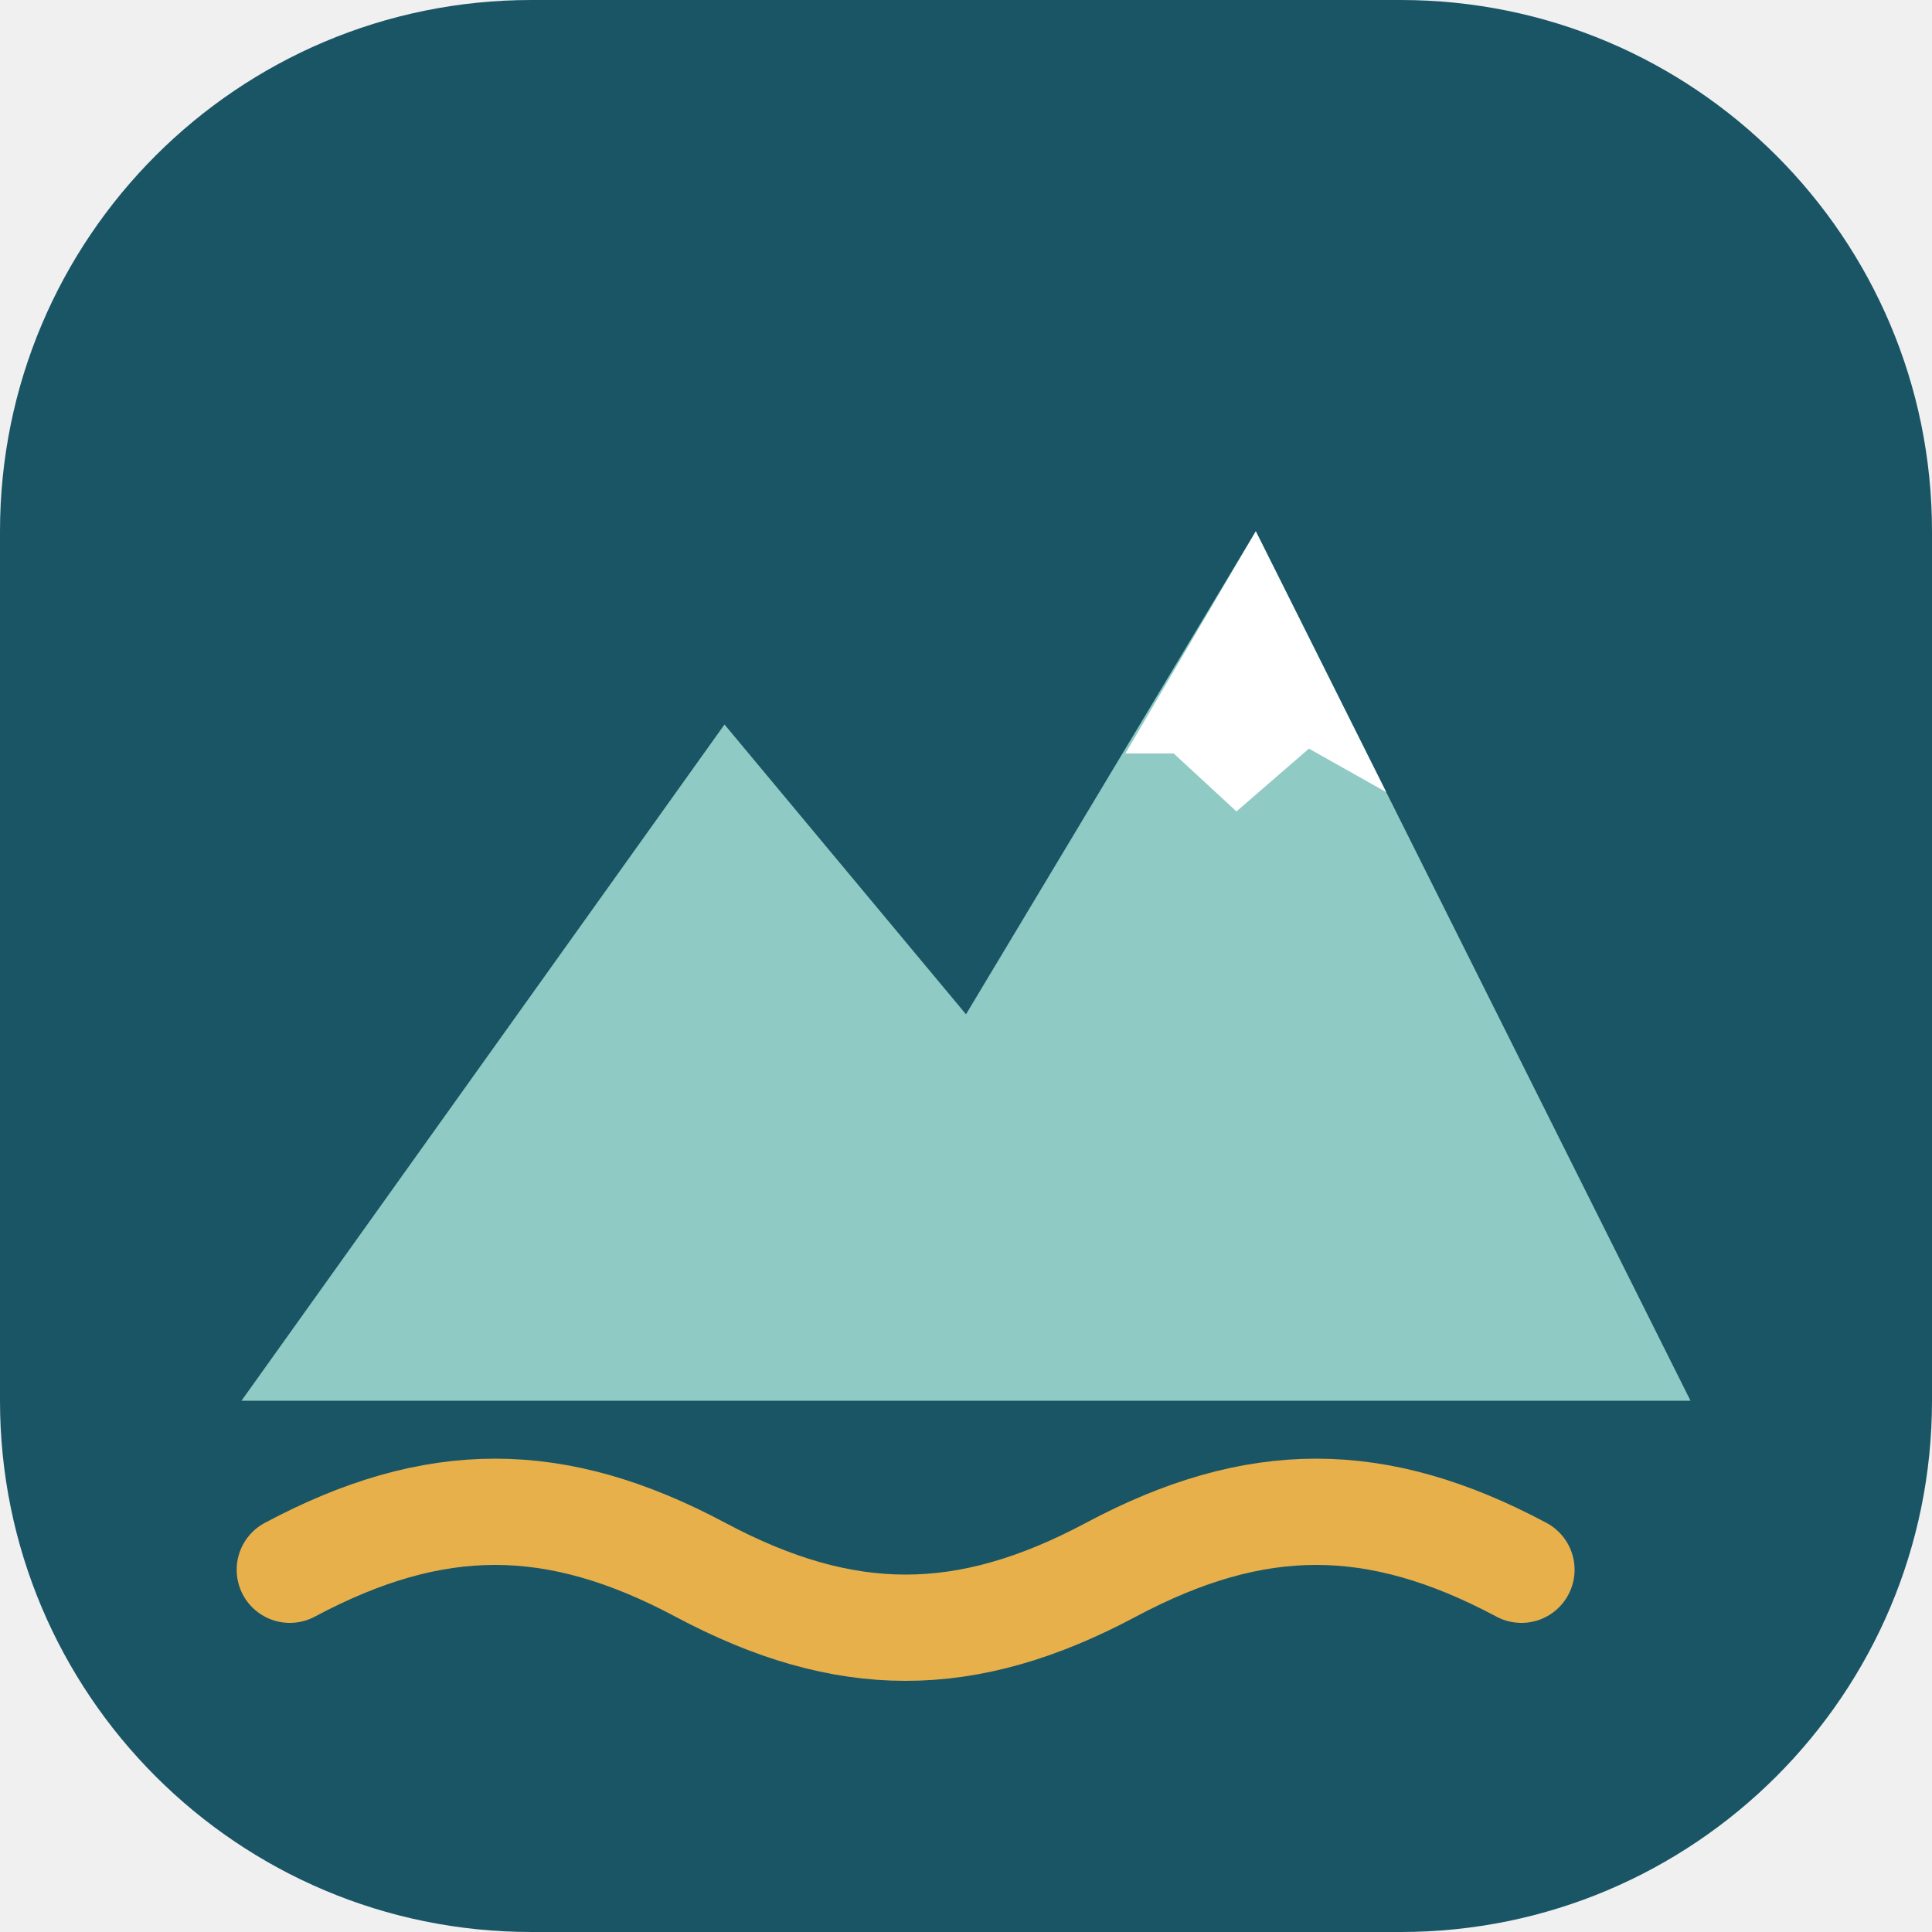
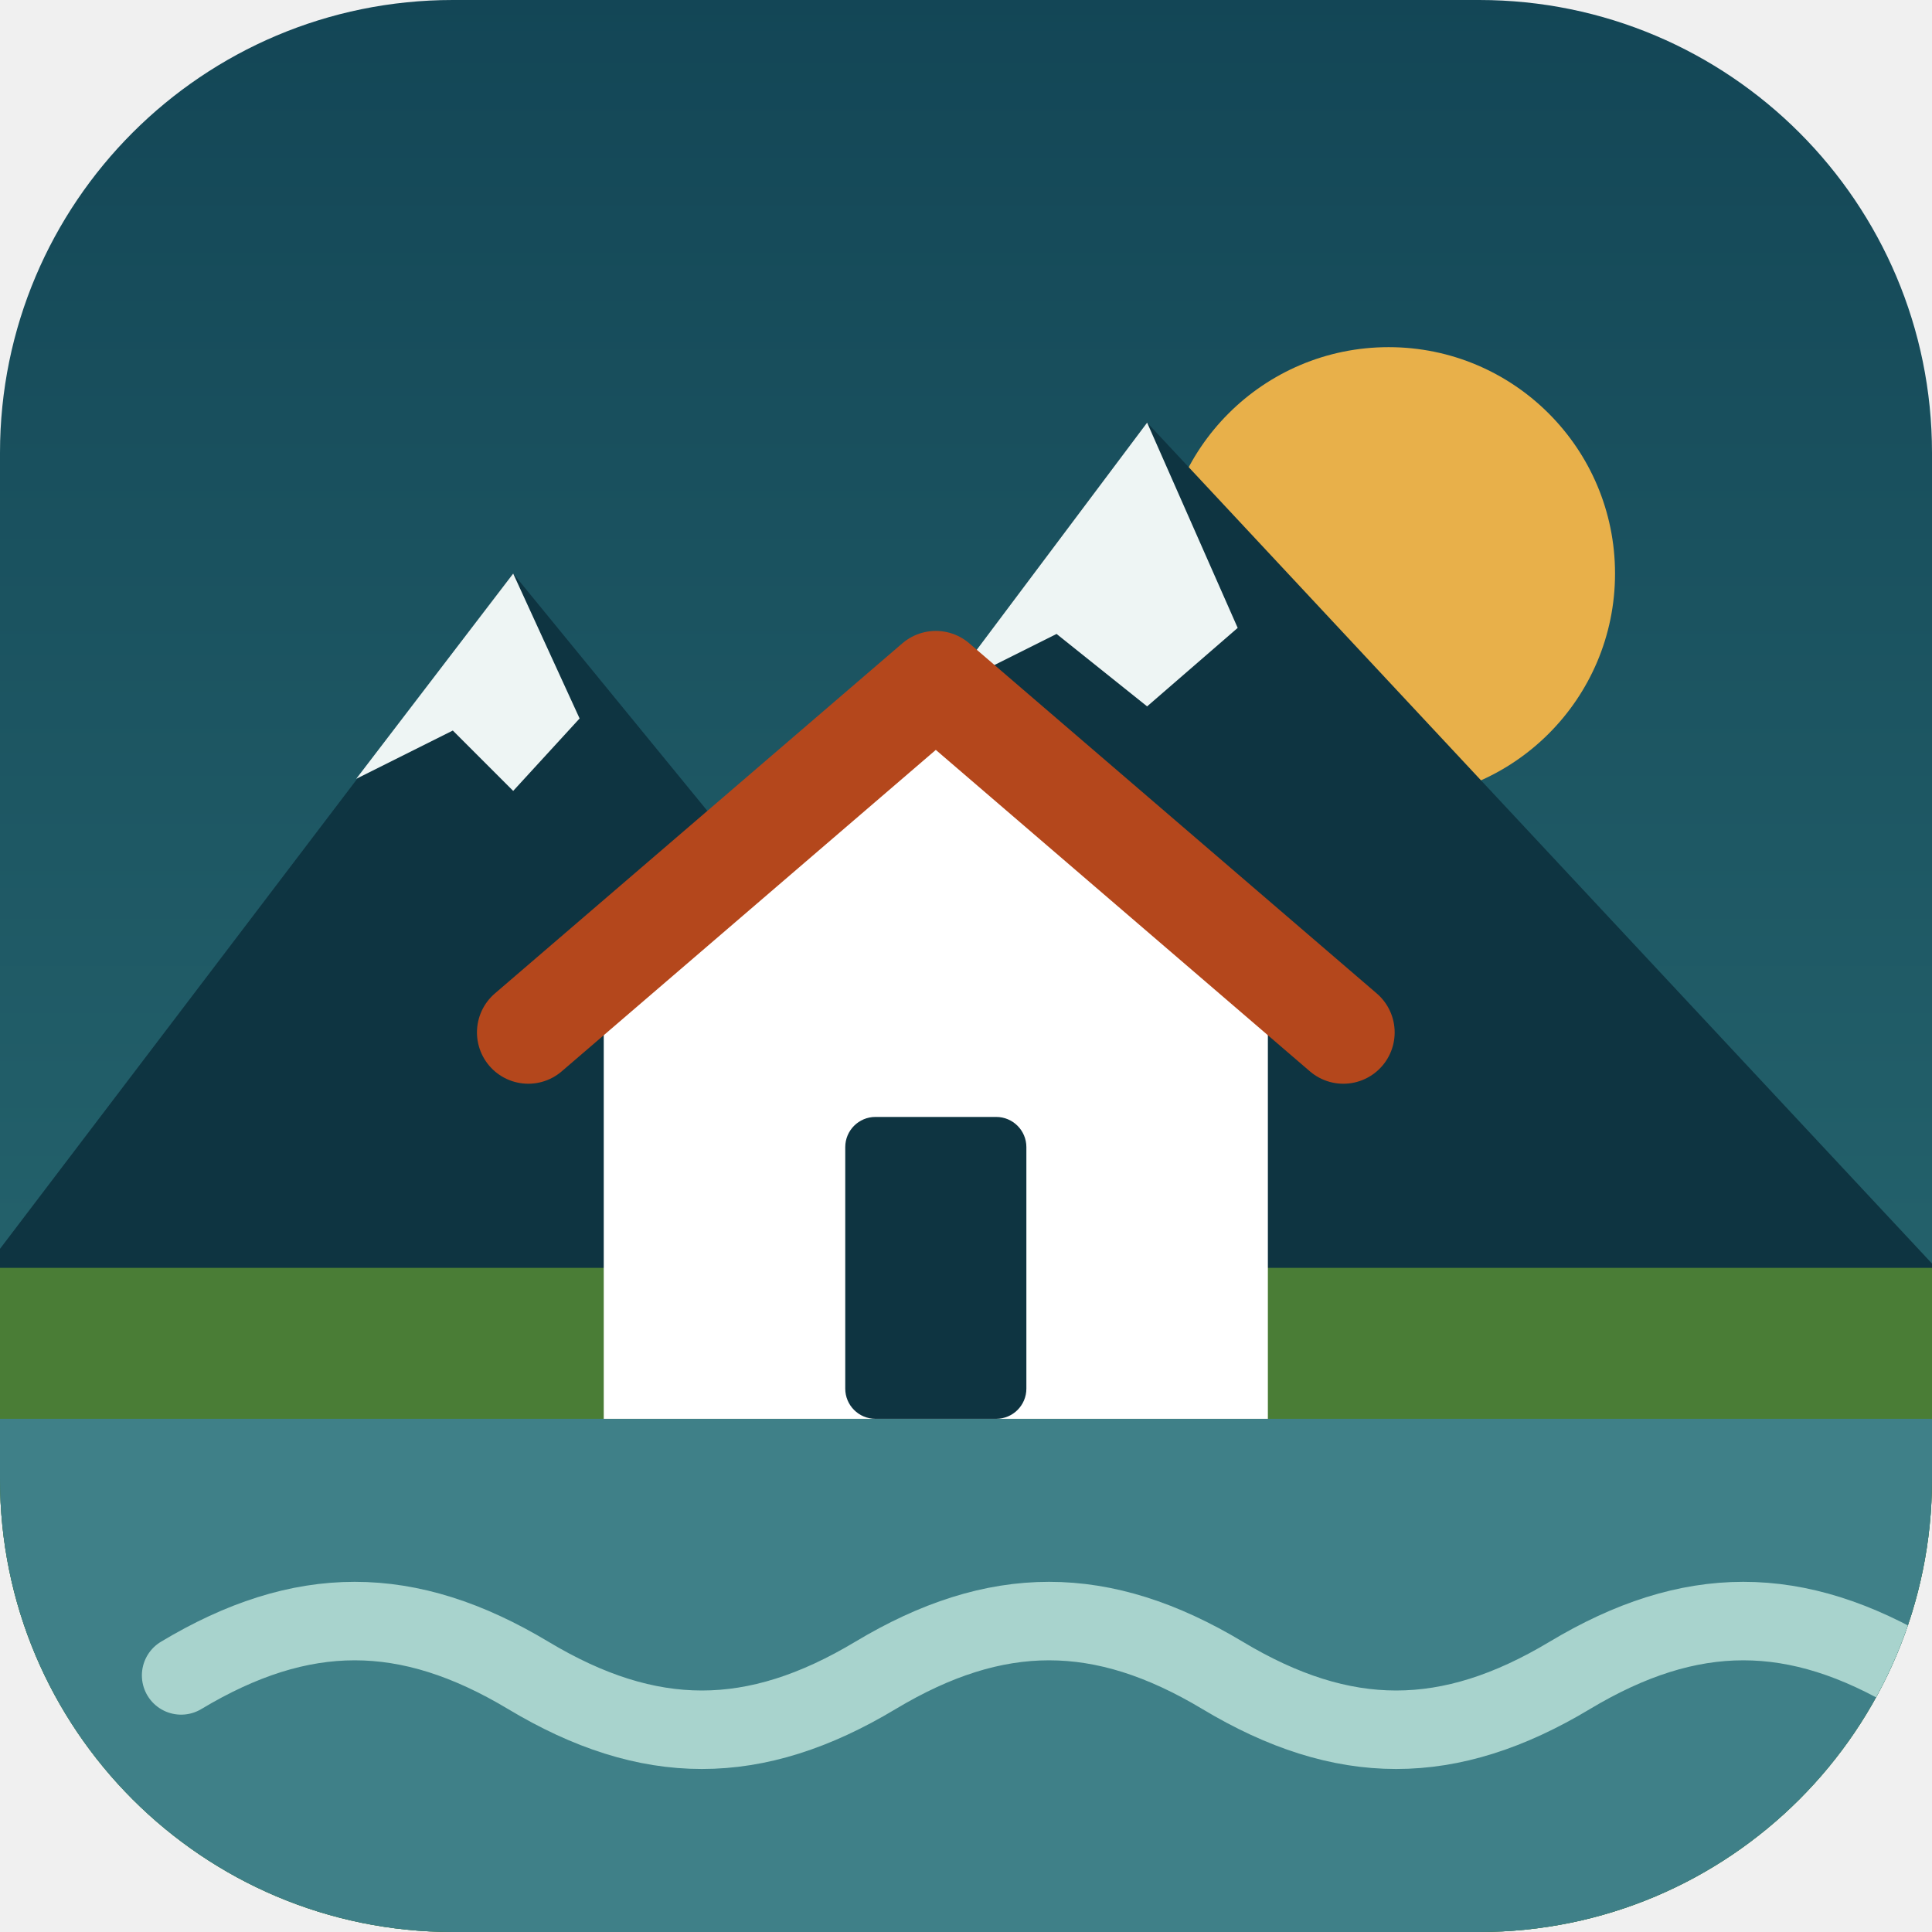
- <svg xmlns="http://www.w3.org/2000/svg" viewBox="0 0 40 40">
-   <rect width="40" height="40" rx="11" fill="#1a5566" />
-   <path d="M5 29 15 15l5 6 6-10 9 18Z" fill="#8fcac4" />
-   <path d="m23.3 15.6 2.7-4.6 2.7 5.4-1.6-.9-1.5 1.3-1.3-1.2Z" fill="#fff" />
-   <path d="M6 32.5c3-1.6 5.5-1.6 8.5 0s5.5 1.6 8.5 0 5.5-1.6 8.5 0" fill="none" stroke="#e8b04a" stroke-width="2.2" stroke-linecap="round" />
+ <svg xmlns="http://www.w3.org/2000/svg" viewBox="0 0 64 64">
+   <defs>
+     <linearGradient id="h" x1="0" y1="0" x2="0" y2="1">
+       <stop offset="0" stop-color="#134656" />
+       <stop offset="1" stop-color="#2c6f76" />
+     </linearGradient>
+     <clipPath id="r">
+       <rect width="64" height="64" rx="15" />
+     </clipPath>
+   </defs>
+   <g clip-path="url(#r)">
+     <rect width="64" height="64" fill="url(#h)" />
+     <circle cx="46" cy="19" r="7.5" fill="#e8b04a" />
+     <path d="M-2 44 17 19l9 11 12-16 28 30Z" fill="#0e3441" />
+     <path d="m17 19-5.2 6.8 3.2-1.6 2 2 2.2-2.4ZM38 14l-6.6 8.8 3.6-1.8 3 2.4 3-2.6Z" fill="#eef5f4" />
+     <rect y="42" width="64" height="22" fill="#4a7d36" />
+     <rect y="47" width="64" height="17" fill="#3f8088" />
+     <path d="M20 47V33l11-9.5L42 33v14Z" fill="#fff" />
+     <path d="M17.5 34.2 31 22.6l13.5 11.6" fill="none" stroke="#b4471c" stroke-width="3.4" stroke-linecap="round" stroke-linejoin="round" />
+     <rect x="28" y="37" width="6" height="10" rx="1" fill="#0e3441" />
+     <path d="M6 55.5c4-2.4 7.5-2.4 11.5 0s7.5 2.4 11.5 0 7.5-2.4 11.5 0 7.5 2.4 11.5 0 7.5-2.4 11.5 0" fill="none" stroke="#a8d3cd" stroke-width="2.6" stroke-linecap="round" />
+   </g>
</svg>
